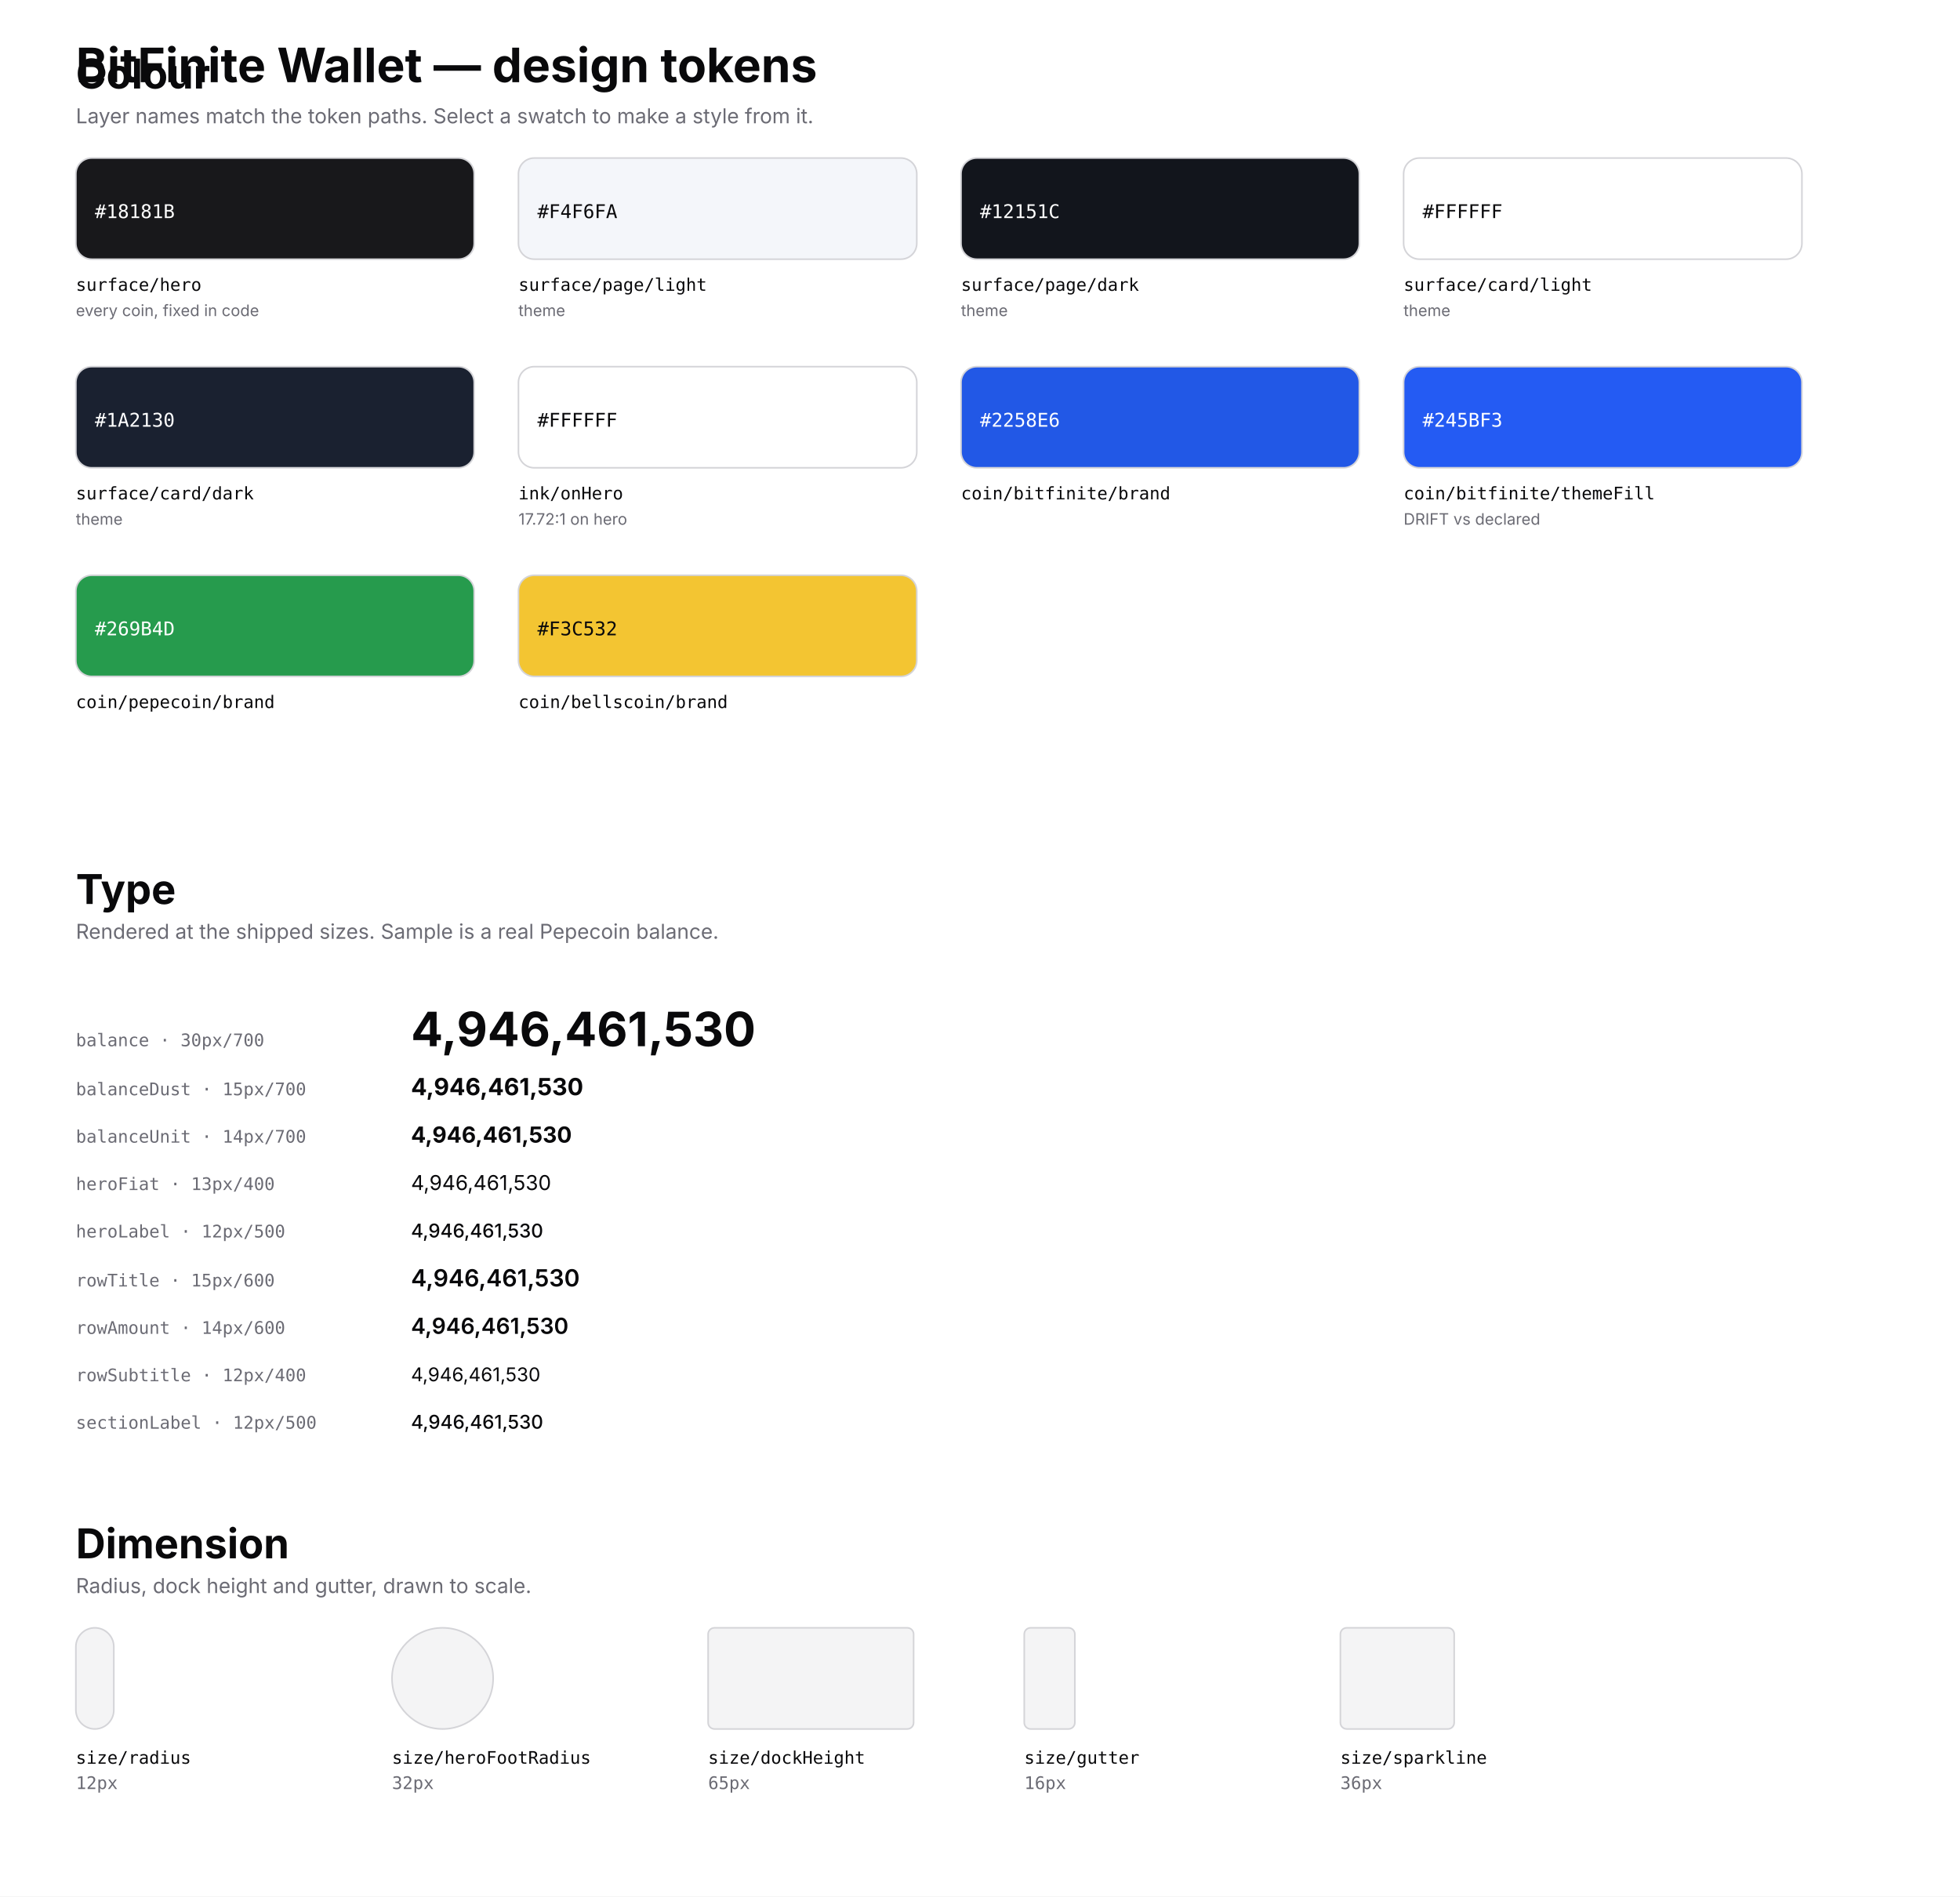
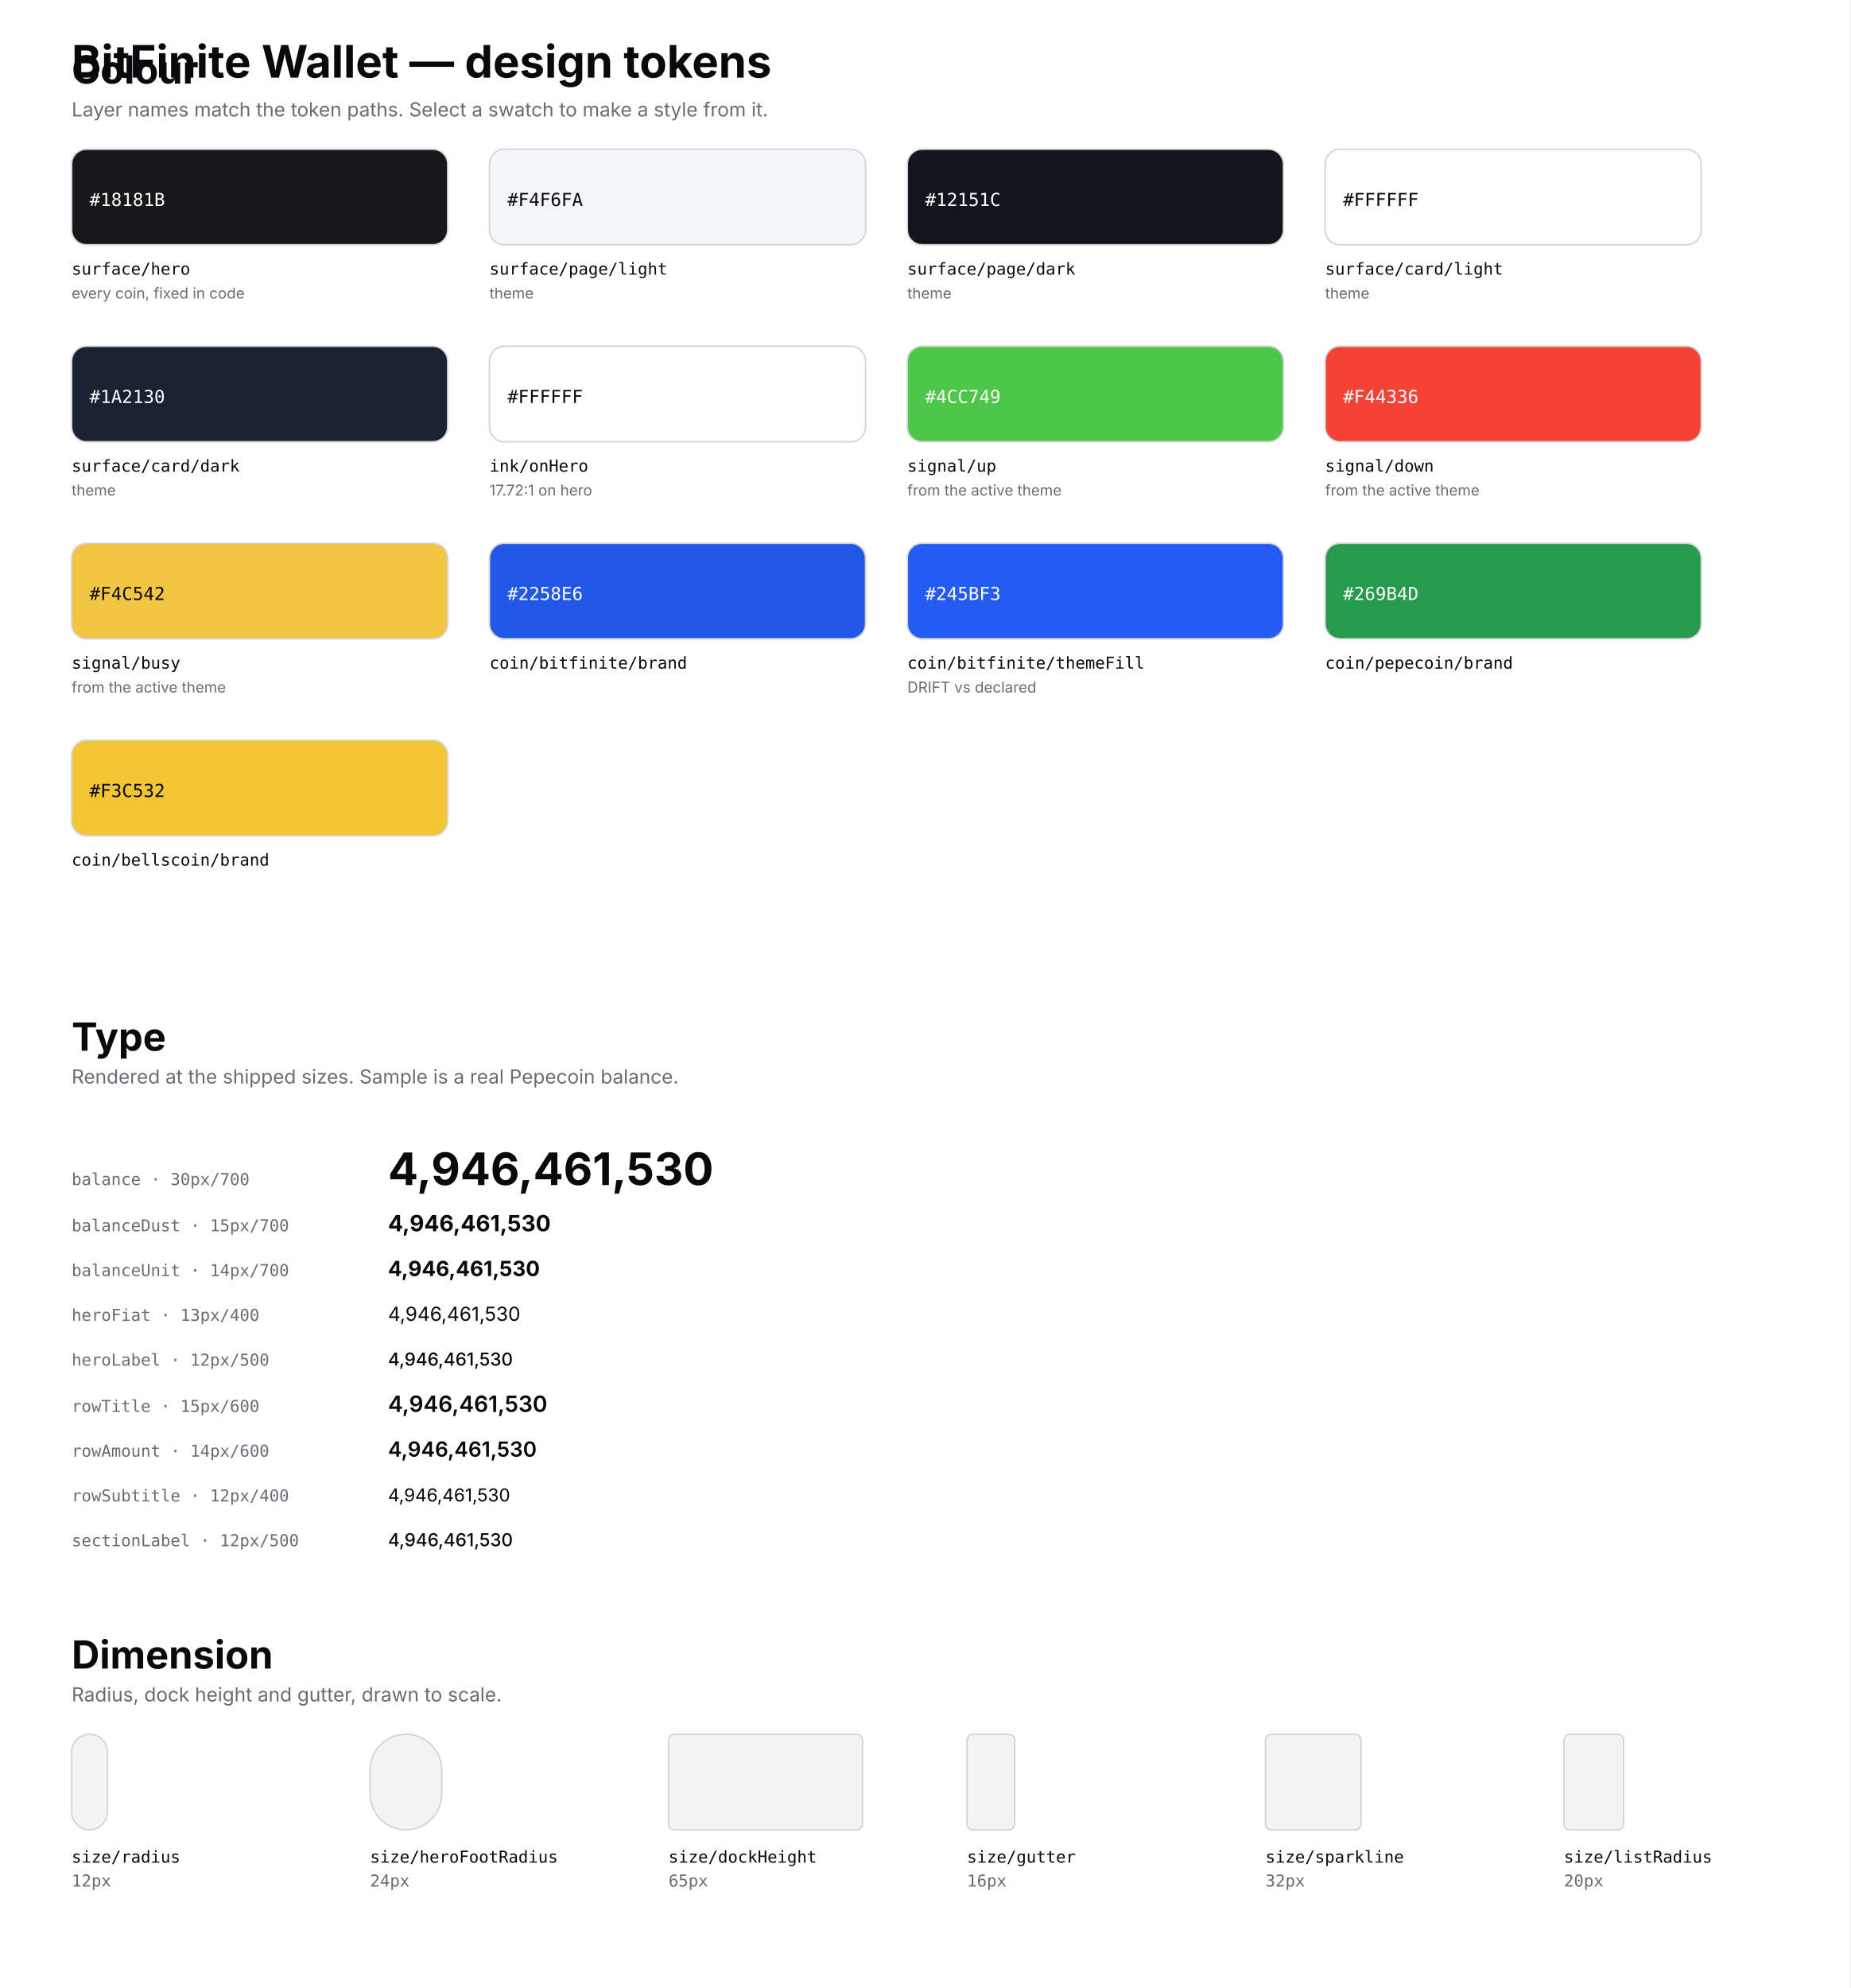
- <svg xmlns="http://www.w3.org/2000/svg" width="1240" height="1200" viewBox="0 0 1240 1200">
-   <rect width="1240" height="1200" fill="#FFFFFF" />
+ <svg xmlns="http://www.w3.org/2000/svg" width="1240" height="1332" viewBox="0 0 1240 1332">
+   <rect width="1240" height="1332" fill="#FFFFFF" />
  <text x="48" y="52" font-family="IBM Plex Sans, Inter, Helvetica, Arial, sans-serif" font-size="30" font-weight="700" fill="#09090B">BitFinite Wallet — design tokens</text>
  <text x="48" y="56" font-family="IBM Plex Sans, Inter, Helvetica, Arial, sans-serif" font-size="26" font-weight="700" fill="#09090B">Colour</text>
  <text x="48" y="78" font-family="IBM Plex Sans, Inter, Helvetica, Arial, sans-serif" font-size="13" fill="#6B6B74">Layer names match the token paths. Select a swatch to make a style from it.</text>
  <g id="surface/hero">
    <rect x="48" y="100" width="252" height="64" rx="10" fill="#18181B" stroke="#D4D4D8" />
    <text x="60" y="138" font-family="IBM Plex Mono, SFMono-Regular, Menlo, monospace" font-size="12" fill="#FFFFFF">#18181B</text>
    <text x="48" y="184" font-family="IBM Plex Mono, SFMono-Regular, Menlo, monospace" font-size="11" fill="#09090B">surface/hero</text>
    <text x="48" y="200" font-family="IBM Plex Sans, Inter, Helvetica, Arial, sans-serif" font-size="10" fill="#6B6B74">every coin, fixed in code</text>
  </g>
  <g id="surface/page/light">
    <rect x="328" y="100" width="252" height="64" rx="10" fill="#F4F6FA" stroke="#D4D4D8" />
    <text x="340" y="138" font-family="IBM Plex Mono, SFMono-Regular, Menlo, monospace" font-size="12" fill="#09090B">#F4F6FA</text>
    <text x="328" y="184" font-family="IBM Plex Mono, SFMono-Regular, Menlo, monospace" font-size="11" fill="#09090B">surface/page/light</text>
    <text x="328" y="200" font-family="IBM Plex Sans, Inter, Helvetica, Arial, sans-serif" font-size="10" fill="#6B6B74">theme</text>
  </g>
  <g id="surface/page/dark">
    <rect x="608" y="100" width="252" height="64" rx="10" fill="#12151C" stroke="#D4D4D8" />
    <text x="620" y="138" font-family="IBM Plex Mono, SFMono-Regular, Menlo, monospace" font-size="12" fill="#FFFFFF">#12151C</text>
    <text x="608" y="184" font-family="IBM Plex Mono, SFMono-Regular, Menlo, monospace" font-size="11" fill="#09090B">surface/page/dark</text>
    <text x="608" y="200" font-family="IBM Plex Sans, Inter, Helvetica, Arial, sans-serif" font-size="10" fill="#6B6B74">theme</text>
  </g>
  <g id="surface/card/light">
    <rect x="888" y="100" width="252" height="64" rx="10" fill="#FFFFFF" stroke="#D4D4D8" />
    <text x="900" y="138" font-family="IBM Plex Mono, SFMono-Regular, Menlo, monospace" font-size="12" fill="#09090B">#FFFFFF</text>
    <text x="888" y="184" font-family="IBM Plex Mono, SFMono-Regular, Menlo, monospace" font-size="11" fill="#09090B">surface/card/light</text>
    <text x="888" y="200" font-family="IBM Plex Sans, Inter, Helvetica, Arial, sans-serif" font-size="10" fill="#6B6B74">theme</text>
  </g>
  <g id="surface/card/dark">
    <rect x="48" y="232" width="252" height="64" rx="10" fill="#1A2130" stroke="#D4D4D8" />
    <text x="60" y="270" font-family="IBM Plex Mono, SFMono-Regular, Menlo, monospace" font-size="12" fill="#FFFFFF">#1A2130</text>
    <text x="48" y="316" font-family="IBM Plex Mono, SFMono-Regular, Menlo, monospace" font-size="11" fill="#09090B">surface/card/dark</text>
    <text x="48" y="332" font-family="IBM Plex Sans, Inter, Helvetica, Arial, sans-serif" font-size="10" fill="#6B6B74">theme</text>
  </g>
  <g id="ink/onHero">
    <rect x="328" y="232" width="252" height="64" rx="10" fill="#FFFFFF" stroke="#D4D4D8" />
    <text x="340" y="270" font-family="IBM Plex Mono, SFMono-Regular, Menlo, monospace" font-size="12" fill="#09090B">#FFFFFF</text>
    <text x="328" y="316" font-family="IBM Plex Mono, SFMono-Regular, Menlo, monospace" font-size="11" fill="#09090B">ink/onHero</text>
    <text x="328" y="332" font-family="IBM Plex Sans, Inter, Helvetica, Arial, sans-serif" font-size="10" fill="#6B6B74">17.72:1 on hero</text>
  </g>
+   <g id="signal/up">
+     <rect x="608" y="232" width="252" height="64" rx="10" fill="#4CC749" stroke="#D4D4D8" />
+     <text x="620" y="270" font-family="IBM Plex Mono, SFMono-Regular, Menlo, monospace" font-size="12" fill="#FFFFFF">#4CC749</text>
+     <text x="608" y="316" font-family="IBM Plex Mono, SFMono-Regular, Menlo, monospace" font-size="11" fill="#09090B">signal/up</text>
+     <text x="608" y="332" font-family="IBM Plex Sans, Inter, Helvetica, Arial, sans-serif" font-size="10" fill="#6B6B74">from the active theme</text>
+   </g>
+   <g id="signal/down">
+     <rect x="888" y="232" width="252" height="64" rx="10" fill="#F44336" stroke="#D4D4D8" />
+     <text x="900" y="270" font-family="IBM Plex Mono, SFMono-Regular, Menlo, monospace" font-size="12" fill="#FFFFFF">#F44336</text>
+     <text x="888" y="316" font-family="IBM Plex Mono, SFMono-Regular, Menlo, monospace" font-size="11" fill="#09090B">signal/down</text>
+     <text x="888" y="332" font-family="IBM Plex Sans, Inter, Helvetica, Arial, sans-serif" font-size="10" fill="#6B6B74">from the active theme</text>
+   </g>
+   <g id="signal/busy">
+     <rect x="48" y="364" width="252" height="64" rx="10" fill="#F4C542" stroke="#D4D4D8" />
+     <text x="60" y="402" font-family="IBM Plex Mono, SFMono-Regular, Menlo, monospace" font-size="12" fill="#09090B">#F4C542</text>
+     <text x="48" y="448" font-family="IBM Plex Mono, SFMono-Regular, Menlo, monospace" font-size="11" fill="#09090B">signal/busy</text>
+     <text x="48" y="464" font-family="IBM Plex Sans, Inter, Helvetica, Arial, sans-serif" font-size="10" fill="#6B6B74">from the active theme</text>
+   </g>
  <g id="coin/bitfinite/brand">
-     <rect x="608" y="232" width="252" height="64" rx="10" fill="#2258E6" stroke="#D4D4D8" />
-     <text x="620" y="270" font-family="IBM Plex Mono, SFMono-Regular, Menlo, monospace" font-size="12" fill="#FFFFFF">#2258E6</text>
-     <text x="608" y="316" font-family="IBM Plex Mono, SFMono-Regular, Menlo, monospace" font-size="11" fill="#09090B">coin/bitfinite/brand</text>
+     <rect x="328" y="364" width="252" height="64" rx="10" fill="#2258E6" stroke="#D4D4D8" />
+     <text x="340" y="402" font-family="IBM Plex Mono, SFMono-Regular, Menlo, monospace" font-size="12" fill="#FFFFFF">#2258E6</text>
+     <text x="328" y="448" font-family="IBM Plex Mono, SFMono-Regular, Menlo, monospace" font-size="11" fill="#09090B">coin/bitfinite/brand</text>
  </g>
  <g id="coin/bitfinite/themeFill">
-     <rect x="888" y="232" width="252" height="64" rx="10" fill="#245BF3" stroke="#D4D4D8" />
-     <text x="900" y="270" font-family="IBM Plex Mono, SFMono-Regular, Menlo, monospace" font-size="12" fill="#FFFFFF">#245BF3</text>
-     <text x="888" y="316" font-family="IBM Plex Mono, SFMono-Regular, Menlo, monospace" font-size="11" fill="#09090B">coin/bitfinite/themeFill</text>
-     <text x="888" y="332" font-family="IBM Plex Sans, Inter, Helvetica, Arial, sans-serif" font-size="10" fill="#6B6B74">DRIFT vs declared</text>
+     <rect x="608" y="364" width="252" height="64" rx="10" fill="#245BF3" stroke="#D4D4D8" />
+     <text x="620" y="402" font-family="IBM Plex Mono, SFMono-Regular, Menlo, monospace" font-size="12" fill="#FFFFFF">#245BF3</text>
+     <text x="608" y="448" font-family="IBM Plex Mono, SFMono-Regular, Menlo, monospace" font-size="11" fill="#09090B">coin/bitfinite/themeFill</text>
+     <text x="608" y="464" font-family="IBM Plex Sans, Inter, Helvetica, Arial, sans-serif" font-size="10" fill="#6B6B74">DRIFT vs declared</text>
  </g>
  <g id="coin/pepecoin/brand">
-     <rect x="48" y="364" width="252" height="64" rx="10" fill="#269B4D" stroke="#D4D4D8" />
-     <text x="60" y="402" font-family="IBM Plex Mono, SFMono-Regular, Menlo, monospace" font-size="12" fill="#FFFFFF">#269B4D</text>
-     <text x="48" y="448" font-family="IBM Plex Mono, SFMono-Regular, Menlo, monospace" font-size="11" fill="#09090B">coin/pepecoin/brand</text>
+     <rect x="888" y="364" width="252" height="64" rx="10" fill="#269B4D" stroke="#D4D4D8" />
+     <text x="900" y="402" font-family="IBM Plex Mono, SFMono-Regular, Menlo, monospace" font-size="12" fill="#FFFFFF">#269B4D</text>
+     <text x="888" y="448" font-family="IBM Plex Mono, SFMono-Regular, Menlo, monospace" font-size="11" fill="#09090B">coin/pepecoin/brand</text>
  </g>
  <g id="coin/bellscoin/brand">
-     <rect x="328" y="364" width="252" height="64" rx="10" fill="#F3C532" stroke="#D4D4D8" />
-     <text x="340" y="402" font-family="IBM Plex Mono, SFMono-Regular, Menlo, monospace" font-size="12" fill="#09090B">#F3C532</text>
-     <text x="328" y="448" font-family="IBM Plex Mono, SFMono-Regular, Menlo, monospace" font-size="11" fill="#09090B">coin/bellscoin/brand</text>
+     <rect x="48" y="496" width="252" height="64" rx="10" fill="#F3C532" stroke="#D4D4D8" />
+     <text x="60" y="534" font-family="IBM Plex Mono, SFMono-Regular, Menlo, monospace" font-size="12" fill="#09090B">#F3C532</text>
+     <text x="48" y="580" font-family="IBM Plex Mono, SFMono-Regular, Menlo, monospace" font-size="11" fill="#09090B">coin/bellscoin/brand</text>
  </g>
-   <text x="48" y="572" font-family="IBM Plex Sans, Inter, Helvetica, Arial, sans-serif" font-size="26" font-weight="700" fill="#09090B">Type</text>
-   <text x="48" y="594" font-family="IBM Plex Sans, Inter, Helvetica, Arial, sans-serif" font-size="13" fill="#6B6B74">Rendered at the shipped sizes. Sample is a real Pepecoin balance.</text>
+   <text x="48" y="704" font-family="IBM Plex Sans, Inter, Helvetica, Arial, sans-serif" font-size="26" font-weight="700" fill="#09090B">Type</text>
+   <text x="48" y="726" font-family="IBM Plex Sans, Inter, Helvetica, Arial, sans-serif" font-size="13" fill="#6B6B74">Rendered at the shipped sizes. Sample is a real Pepecoin balance.</text>
  <g id="type/balance">
-     <text x="48" y="662" font-family="IBM Plex Mono, SFMono-Regular, Menlo, monospace" font-size="11" fill="#6B6B74">balance · 30px/700</text>
-     <text x="260" y="662" font-family="IBM Plex Sans, Inter, Helvetica, Arial, sans-serif" font-size="30" font-weight="700" fill="#09090B">4,946,461,530</text>
+     <text x="48" y="794" font-family="IBM Plex Mono, SFMono-Regular, Menlo, monospace" font-size="11" fill="#6B6B74">balance · 30px/700</text>
+     <text x="260" y="794" font-family="IBM Plex Sans, Inter, Helvetica, Arial, sans-serif" font-size="30" font-weight="700" fill="#09090B">4,946,461,530</text>
  </g>
  <g id="type/balanceDust">
-     <text x="48" y="693" font-family="IBM Plex Mono, SFMono-Regular, Menlo, monospace" font-size="11" fill="#6B6B74">balanceDust · 15px/700</text>
-     <text x="260" y="693" font-family="IBM Plex Sans, Inter, Helvetica, Arial, sans-serif" font-size="15" font-weight="700" fill="#09090B">4,946,461,530</text>
+     <text x="48" y="825" font-family="IBM Plex Mono, SFMono-Regular, Menlo, monospace" font-size="11" fill="#6B6B74">balanceDust · 15px/700</text>
+     <text x="260" y="825" font-family="IBM Plex Sans, Inter, Helvetica, Arial, sans-serif" font-size="15" font-weight="700" fill="#09090B">4,946,461,530</text>
  </g>
  <g id="type/balanceUnit">
-     <text x="48" y="723" font-family="IBM Plex Mono, SFMono-Regular, Menlo, monospace" font-size="11" fill="#6B6B74">balanceUnit · 14px/700</text>
-     <text x="260" y="723" font-family="IBM Plex Sans, Inter, Helvetica, Arial, sans-serif" font-size="14" font-weight="700" fill="#09090B">4,946,461,530</text>
+     <text x="48" y="855" font-family="IBM Plex Mono, SFMono-Regular, Menlo, monospace" font-size="11" fill="#6B6B74">balanceUnit · 14px/700</text>
+     <text x="260" y="855" font-family="IBM Plex Sans, Inter, Helvetica, Arial, sans-serif" font-size="14" font-weight="700" fill="#09090B">4,946,461,530</text>
  </g>
  <g id="type/heroFiat">
-     <text x="48" y="753" font-family="IBM Plex Mono, SFMono-Regular, Menlo, monospace" font-size="11" fill="#6B6B74">heroFiat · 13px/400</text>
-     <text x="260" y="753" font-family="IBM Plex Sans, Inter, Helvetica, Arial, sans-serif" font-size="13" font-weight="400" fill="#09090B">4,946,461,530</text>
+     <text x="48" y="885" font-family="IBM Plex Mono, SFMono-Regular, Menlo, monospace" font-size="11" fill="#6B6B74">heroFiat · 13px/400</text>
+     <text x="260" y="885" font-family="IBM Plex Sans, Inter, Helvetica, Arial, sans-serif" font-size="13" font-weight="400" fill="#09090B">4,946,461,530</text>
  </g>
  <g id="type/heroLabel">
-     <text x="48" y="783" font-family="IBM Plex Mono, SFMono-Regular, Menlo, monospace" font-size="11" fill="#6B6B74">heroLabel · 12px/500</text>
-     <text x="260" y="783" font-family="IBM Plex Sans, Inter, Helvetica, Arial, sans-serif" font-size="12" font-weight="500" fill="#09090B">4,946,461,530</text>
+     <text x="48" y="915" font-family="IBM Plex Mono, SFMono-Regular, Menlo, monospace" font-size="11" fill="#6B6B74">heroLabel · 12px/500</text>
+     <text x="260" y="915" font-family="IBM Plex Sans, Inter, Helvetica, Arial, sans-serif" font-size="12" font-weight="500" fill="#09090B">4,946,461,530</text>
  </g>
  <g id="type/rowTitle">
-     <text x="48" y="814" font-family="IBM Plex Mono, SFMono-Regular, Menlo, monospace" font-size="11" fill="#6B6B74">rowTitle · 15px/600</text>
-     <text x="260" y="814" font-family="IBM Plex Sans, Inter, Helvetica, Arial, sans-serif" font-size="15" font-weight="600" fill="#09090B">4,946,461,530</text>
+     <text x="48" y="946" font-family="IBM Plex Mono, SFMono-Regular, Menlo, monospace" font-size="11" fill="#6B6B74">rowTitle · 15px/600</text>
+     <text x="260" y="946" font-family="IBM Plex Sans, Inter, Helvetica, Arial, sans-serif" font-size="15" font-weight="600" fill="#09090B">4,946,461,530</text>
  </g>
  <g id="type/rowAmount">
-     <text x="48" y="844" font-family="IBM Plex Mono, SFMono-Regular, Menlo, monospace" font-size="11" fill="#6B6B74">rowAmount · 14px/600</text>
-     <text x="260" y="844" font-family="IBM Plex Sans, Inter, Helvetica, Arial, sans-serif" font-size="14" font-weight="600" fill="#09090B">4,946,461,530</text>
+     <text x="48" y="976" font-family="IBM Plex Mono, SFMono-Regular, Menlo, monospace" font-size="11" fill="#6B6B74">rowAmount · 14px/600</text>
+     <text x="260" y="976" font-family="IBM Plex Sans, Inter, Helvetica, Arial, sans-serif" font-size="14" font-weight="600" fill="#09090B">4,946,461,530</text>
  </g>
  <g id="type/rowSubtitle">
-     <text x="48" y="874" font-family="IBM Plex Mono, SFMono-Regular, Menlo, monospace" font-size="11" fill="#6B6B74">rowSubtitle · 12px/400</text>
-     <text x="260" y="874" font-family="IBM Plex Sans, Inter, Helvetica, Arial, sans-serif" font-size="12" font-weight="400" fill="#09090B">4,946,461,530</text>
+     <text x="48" y="1006" font-family="IBM Plex Mono, SFMono-Regular, Menlo, monospace" font-size="11" fill="#6B6B74">rowSubtitle · 12px/400</text>
+     <text x="260" y="1006" font-family="IBM Plex Sans, Inter, Helvetica, Arial, sans-serif" font-size="12" font-weight="400" fill="#09090B">4,946,461,530</text>
  </g>
  <g id="type/sectionLabel">
-     <text x="48" y="904" font-family="IBM Plex Mono, SFMono-Regular, Menlo, monospace" font-size="11" fill="#6B6B74">sectionLabel · 12px/500</text>
-     <text x="260" y="904" font-family="IBM Plex Sans, Inter, Helvetica, Arial, sans-serif" font-size="12" font-weight="500" fill="#09090B">4,946,461,530</text>
+     <text x="48" y="1036" font-family="IBM Plex Mono, SFMono-Regular, Menlo, monospace" font-size="11" fill="#6B6B74">sectionLabel · 12px/500</text>
+     <text x="260" y="1036" font-family="IBM Plex Sans, Inter, Helvetica, Arial, sans-serif" font-size="12" font-weight="500" fill="#09090B">4,946,461,530</text>
  </g>
-   <text x="48" y="986" font-family="IBM Plex Sans, Inter, Helvetica, Arial, sans-serif" font-size="26" font-weight="700" fill="#09090B">Dimension</text>
-   <text x="48" y="1008" font-family="IBM Plex Sans, Inter, Helvetica, Arial, sans-serif" font-size="13" fill="#6B6B74">Radius, dock height and gutter, drawn to scale.</text>
+   <text x="48" y="1118" font-family="IBM Plex Sans, Inter, Helvetica, Arial, sans-serif" font-size="26" font-weight="700" fill="#09090B">Dimension</text>
+   <text x="48" y="1140" font-family="IBM Plex Sans, Inter, Helvetica, Arial, sans-serif" font-size="13" fill="#6B6B74">Radius, dock height and gutter, drawn to scale.</text>
  <g id="size/radius">
-     <rect x="48" y="1030" width="24" height="64" rx="12" fill="#F4F4F5" stroke="#D4D4D8" />
-     <text x="48" y="1116" font-family="IBM Plex Mono, SFMono-Regular, Menlo, monospace" font-size="11" fill="#09090B">size/radius</text>
-     <text x="48" y="1132" font-family="IBM Plex Mono, SFMono-Regular, Menlo, monospace" font-size="11" fill="#6B6B74">12px</text>
+     <rect x="48" y="1162" width="24" height="64" rx="12" fill="#F4F4F5" stroke="#D4D4D8" />
+     <text x="48" y="1248" font-family="IBM Plex Mono, SFMono-Regular, Menlo, monospace" font-size="11" fill="#09090B">size/radius</text>
+     <text x="48" y="1264" font-family="IBM Plex Mono, SFMono-Regular, Menlo, monospace" font-size="11" fill="#6B6B74">12px</text>
  </g>
  <g id="size/heroFootRadius">
-     <rect x="248" y="1030" width="64" height="64" rx="32" fill="#F4F4F5" stroke="#D4D4D8" />
-     <text x="248" y="1116" font-family="IBM Plex Mono, SFMono-Regular, Menlo, monospace" font-size="11" fill="#09090B">size/heroFootRadius</text>
-     <text x="248" y="1132" font-family="IBM Plex Mono, SFMono-Regular, Menlo, monospace" font-size="11" fill="#6B6B74">32px</text>
+     <rect x="248" y="1162" width="48" height="64" rx="24" fill="#F4F4F5" stroke="#D4D4D8" />
+     <text x="248" y="1248" font-family="IBM Plex Mono, SFMono-Regular, Menlo, monospace" font-size="11" fill="#09090B">size/heroFootRadius</text>
+     <text x="248" y="1264" font-family="IBM Plex Mono, SFMono-Regular, Menlo, monospace" font-size="11" fill="#6B6B74">24px</text>
  </g>
  <g id="size/dockHeight">
-     <rect x="448" y="1030" width="130" height="64" rx="4" fill="#F4F4F5" stroke="#D4D4D8" />
-     <text x="448" y="1116" font-family="IBM Plex Mono, SFMono-Regular, Menlo, monospace" font-size="11" fill="#09090B">size/dockHeight</text>
-     <text x="448" y="1132" font-family="IBM Plex Mono, SFMono-Regular, Menlo, monospace" font-size="11" fill="#6B6B74">65px</text>
+     <rect x="448" y="1162" width="130" height="64" rx="4" fill="#F4F4F5" stroke="#D4D4D8" />
+     <text x="448" y="1248" font-family="IBM Plex Mono, SFMono-Regular, Menlo, monospace" font-size="11" fill="#09090B">size/dockHeight</text>
+     <text x="448" y="1264" font-family="IBM Plex Mono, SFMono-Regular, Menlo, monospace" font-size="11" fill="#6B6B74">65px</text>
  </g>
  <g id="size/gutter">
-     <rect x="648" y="1030" width="32" height="64" rx="4" fill="#F4F4F5" stroke="#D4D4D8" />
-     <text x="648" y="1116" font-family="IBM Plex Mono, SFMono-Regular, Menlo, monospace" font-size="11" fill="#09090B">size/gutter</text>
-     <text x="648" y="1132" font-family="IBM Plex Mono, SFMono-Regular, Menlo, monospace" font-size="11" fill="#6B6B74">16px</text>
+     <rect x="648" y="1162" width="32" height="64" rx="4" fill="#F4F4F5" stroke="#D4D4D8" />
+     <text x="648" y="1248" font-family="IBM Plex Mono, SFMono-Regular, Menlo, monospace" font-size="11" fill="#09090B">size/gutter</text>
+     <text x="648" y="1264" font-family="IBM Plex Mono, SFMono-Regular, Menlo, monospace" font-size="11" fill="#6B6B74">16px</text>
  </g>
  <g id="size/sparkline">
-     <rect x="848" y="1030" width="72" height="64" rx="4" fill="#F4F4F5" stroke="#D4D4D8" />
-     <text x="848" y="1116" font-family="IBM Plex Mono, SFMono-Regular, Menlo, monospace" font-size="11" fill="#09090B">size/sparkline</text>
-     <text x="848" y="1132" font-family="IBM Plex Mono, SFMono-Regular, Menlo, monospace" font-size="11" fill="#6B6B74">36px</text>
+     <rect x="848" y="1162" width="64" height="64" rx="4" fill="#F4F4F5" stroke="#D4D4D8" />
+     <text x="848" y="1248" font-family="IBM Plex Mono, SFMono-Regular, Menlo, monospace" font-size="11" fill="#09090B">size/sparkline</text>
+     <text x="848" y="1264" font-family="IBM Plex Mono, SFMono-Regular, Menlo, monospace" font-size="11" fill="#6B6B74">32px</text>
+   </g>
+   <g id="size/listRadius">
+     <rect x="1048" y="1162" width="40" height="64" rx="4" fill="#F4F4F5" stroke="#D4D4D8" />
+     <text x="1048" y="1248" font-family="IBM Plex Mono, SFMono-Regular, Menlo, monospace" font-size="11" fill="#09090B">size/listRadius</text>
+     <text x="1048" y="1264" font-family="IBM Plex Mono, SFMono-Regular, Menlo, monospace" font-size="11" fill="#6B6B74">20px</text>
+   </g>
+   <g id="size/sparklineCaption">
+     <rect x="1248" y="1162" width="30" height="64" rx="4" fill="#F4F4F5" stroke="#D4D4D8" />
+     <text x="1248" y="1248" font-family="IBM Plex Mono, SFMono-Regular, Menlo, monospace" font-size="11" fill="#09090B">size/sparklineCaption</text>
+     <text x="1248" y="1264" font-family="IBM Plex Mono, SFMono-Regular, Menlo, monospace" font-size="11" fill="#6B6B74">15px</text>
+   </g>
+   <g id="size/dockFade">
+     <rect x="1448" y="1162" width="56" height="64" rx="4" fill="#F4F4F5" stroke="#D4D4D8" />
+     <text x="1448" y="1248" font-family="IBM Plex Mono, SFMono-Regular, Menlo, monospace" font-size="11" fill="#09090B">size/dockFade</text>
+     <text x="1448" y="1264" font-family="IBM Plex Mono, SFMono-Regular, Menlo, monospace" font-size="11" fill="#6B6B74">28px</text>
+   </g>
+   <g id="size/dockClearance">
+     <rect x="1648" y="1162" width="180" height="64" rx="4" fill="#F4F4F5" stroke="#D4D4D8" />
+     <text x="1648" y="1248" font-family="IBM Plex Mono, SFMono-Regular, Menlo, monospace" font-size="11" fill="#09090B">size/dockClearance</text>
+     <text x="1648" y="1264" font-family="IBM Plex Mono, SFMono-Regular, Menlo, monospace" font-size="11" fill="#6B6B74">96px</text>
  </g>
</svg>
